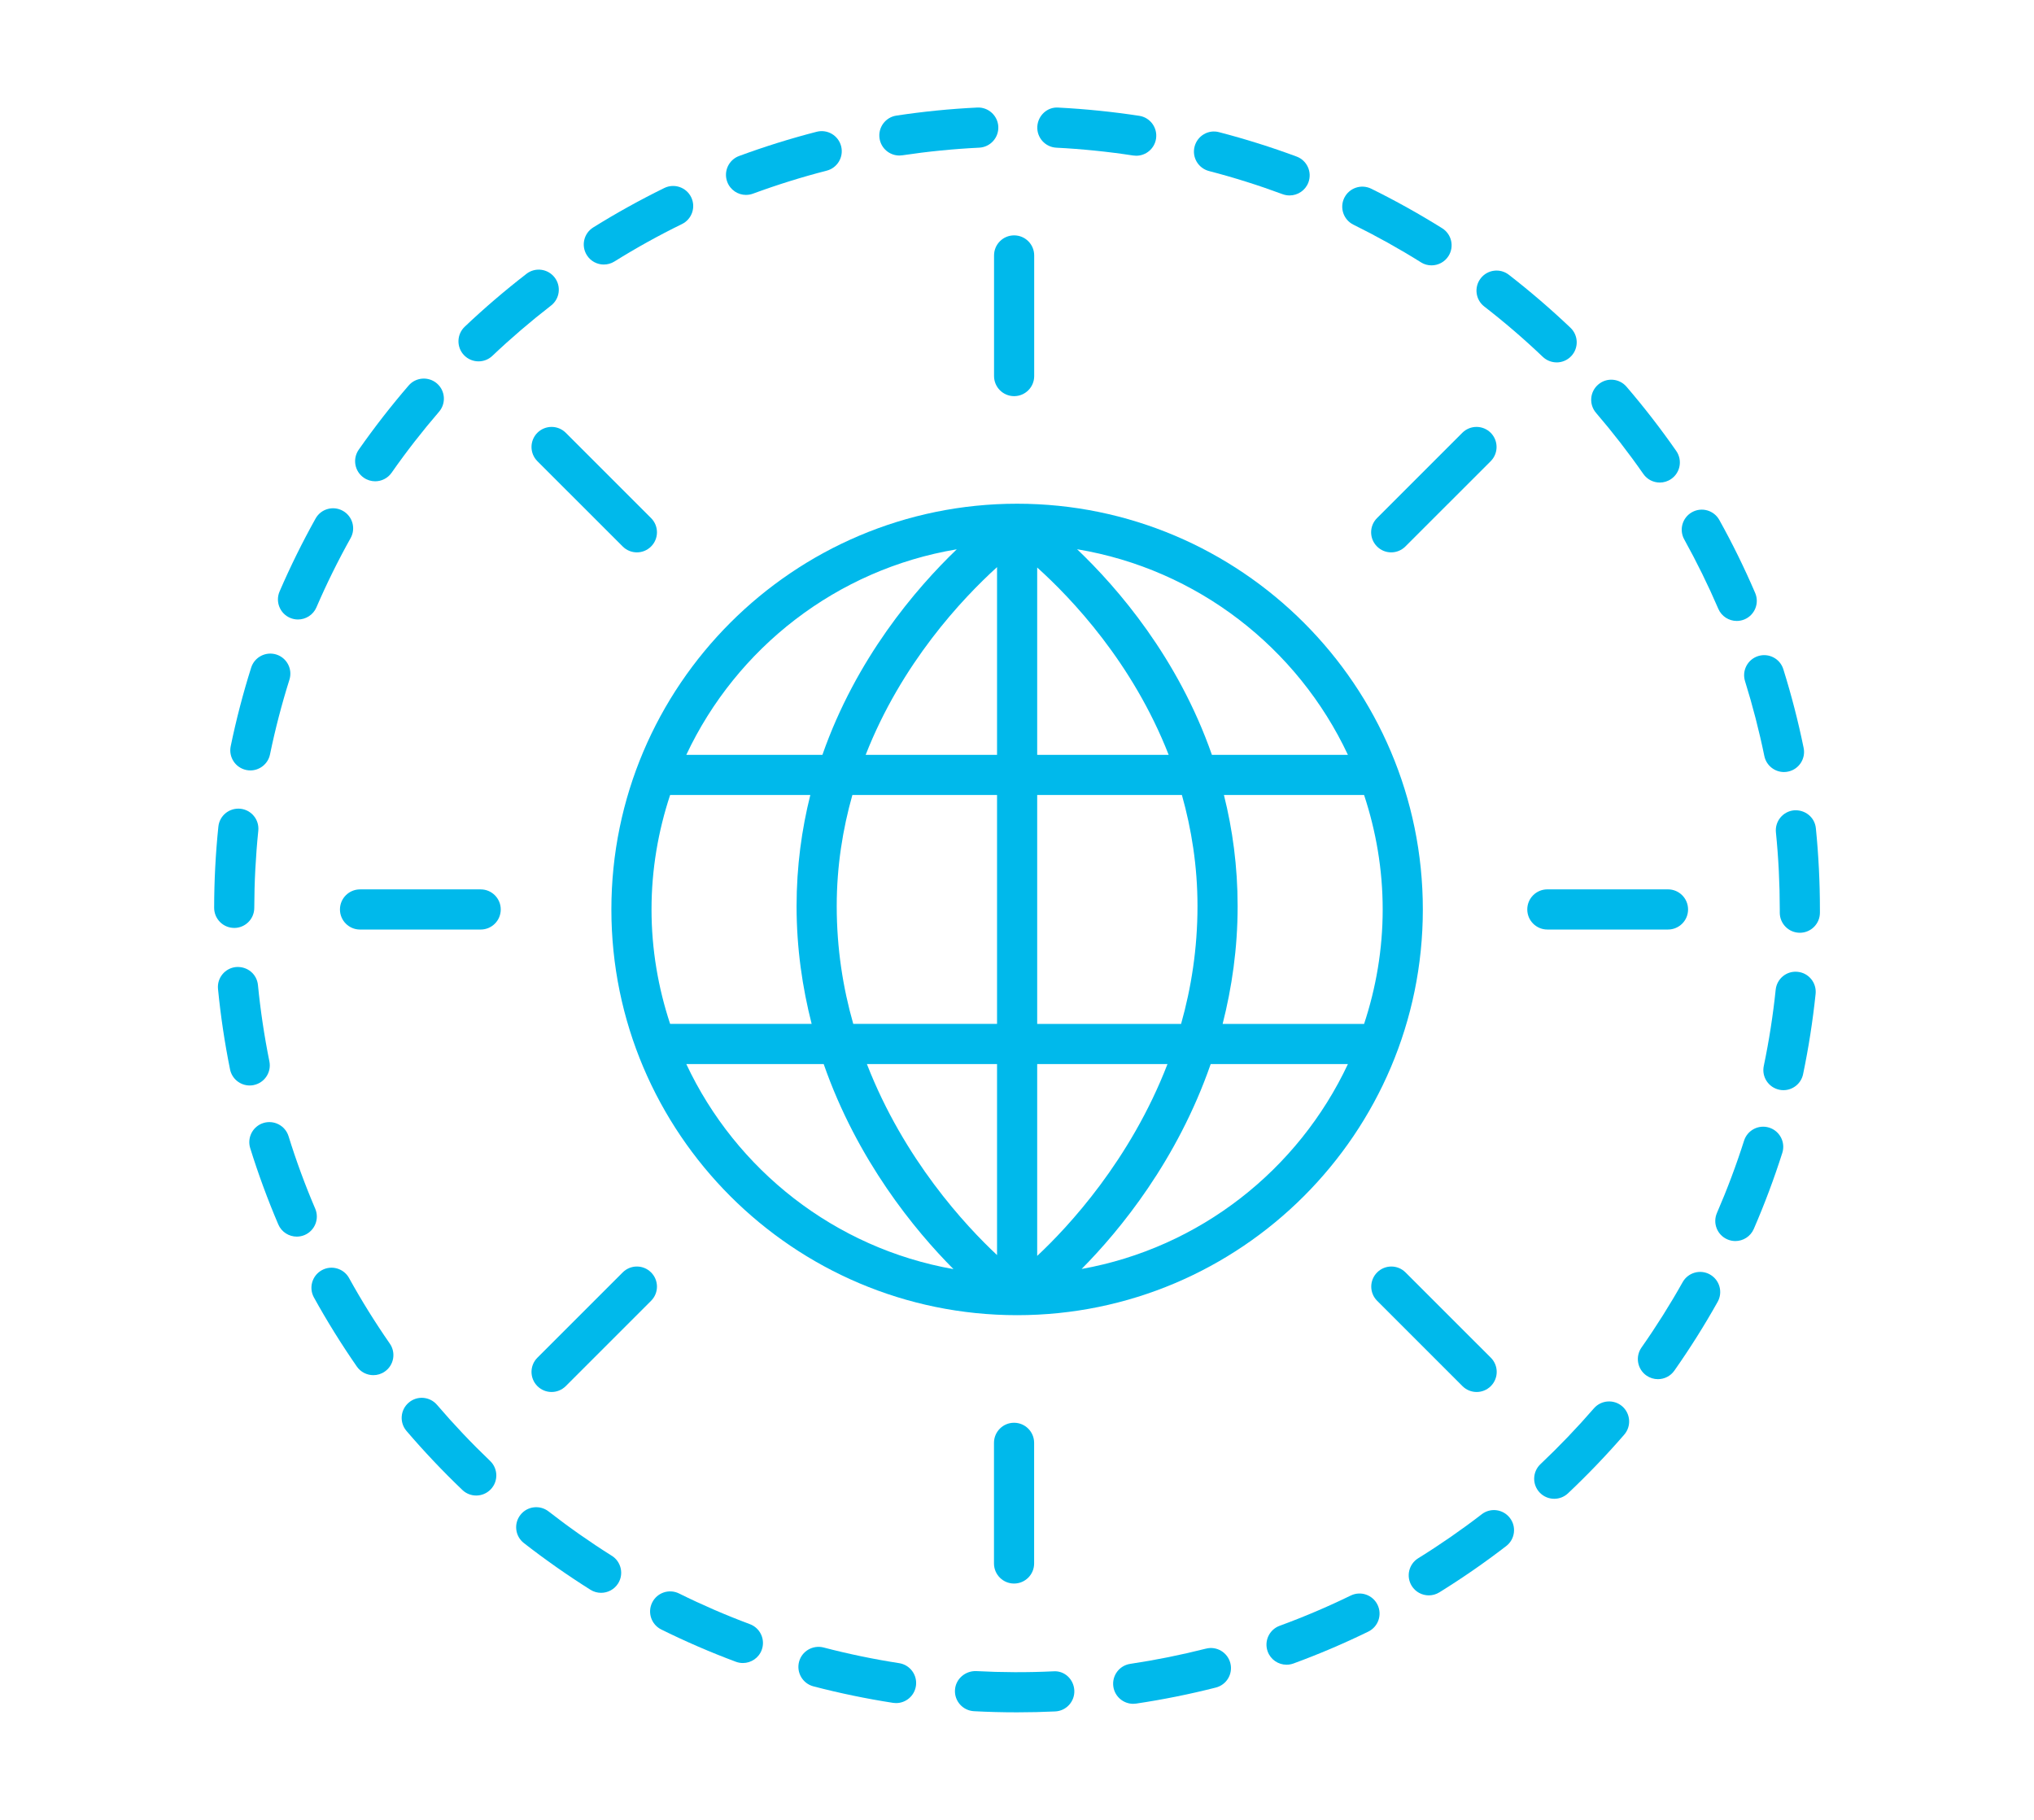
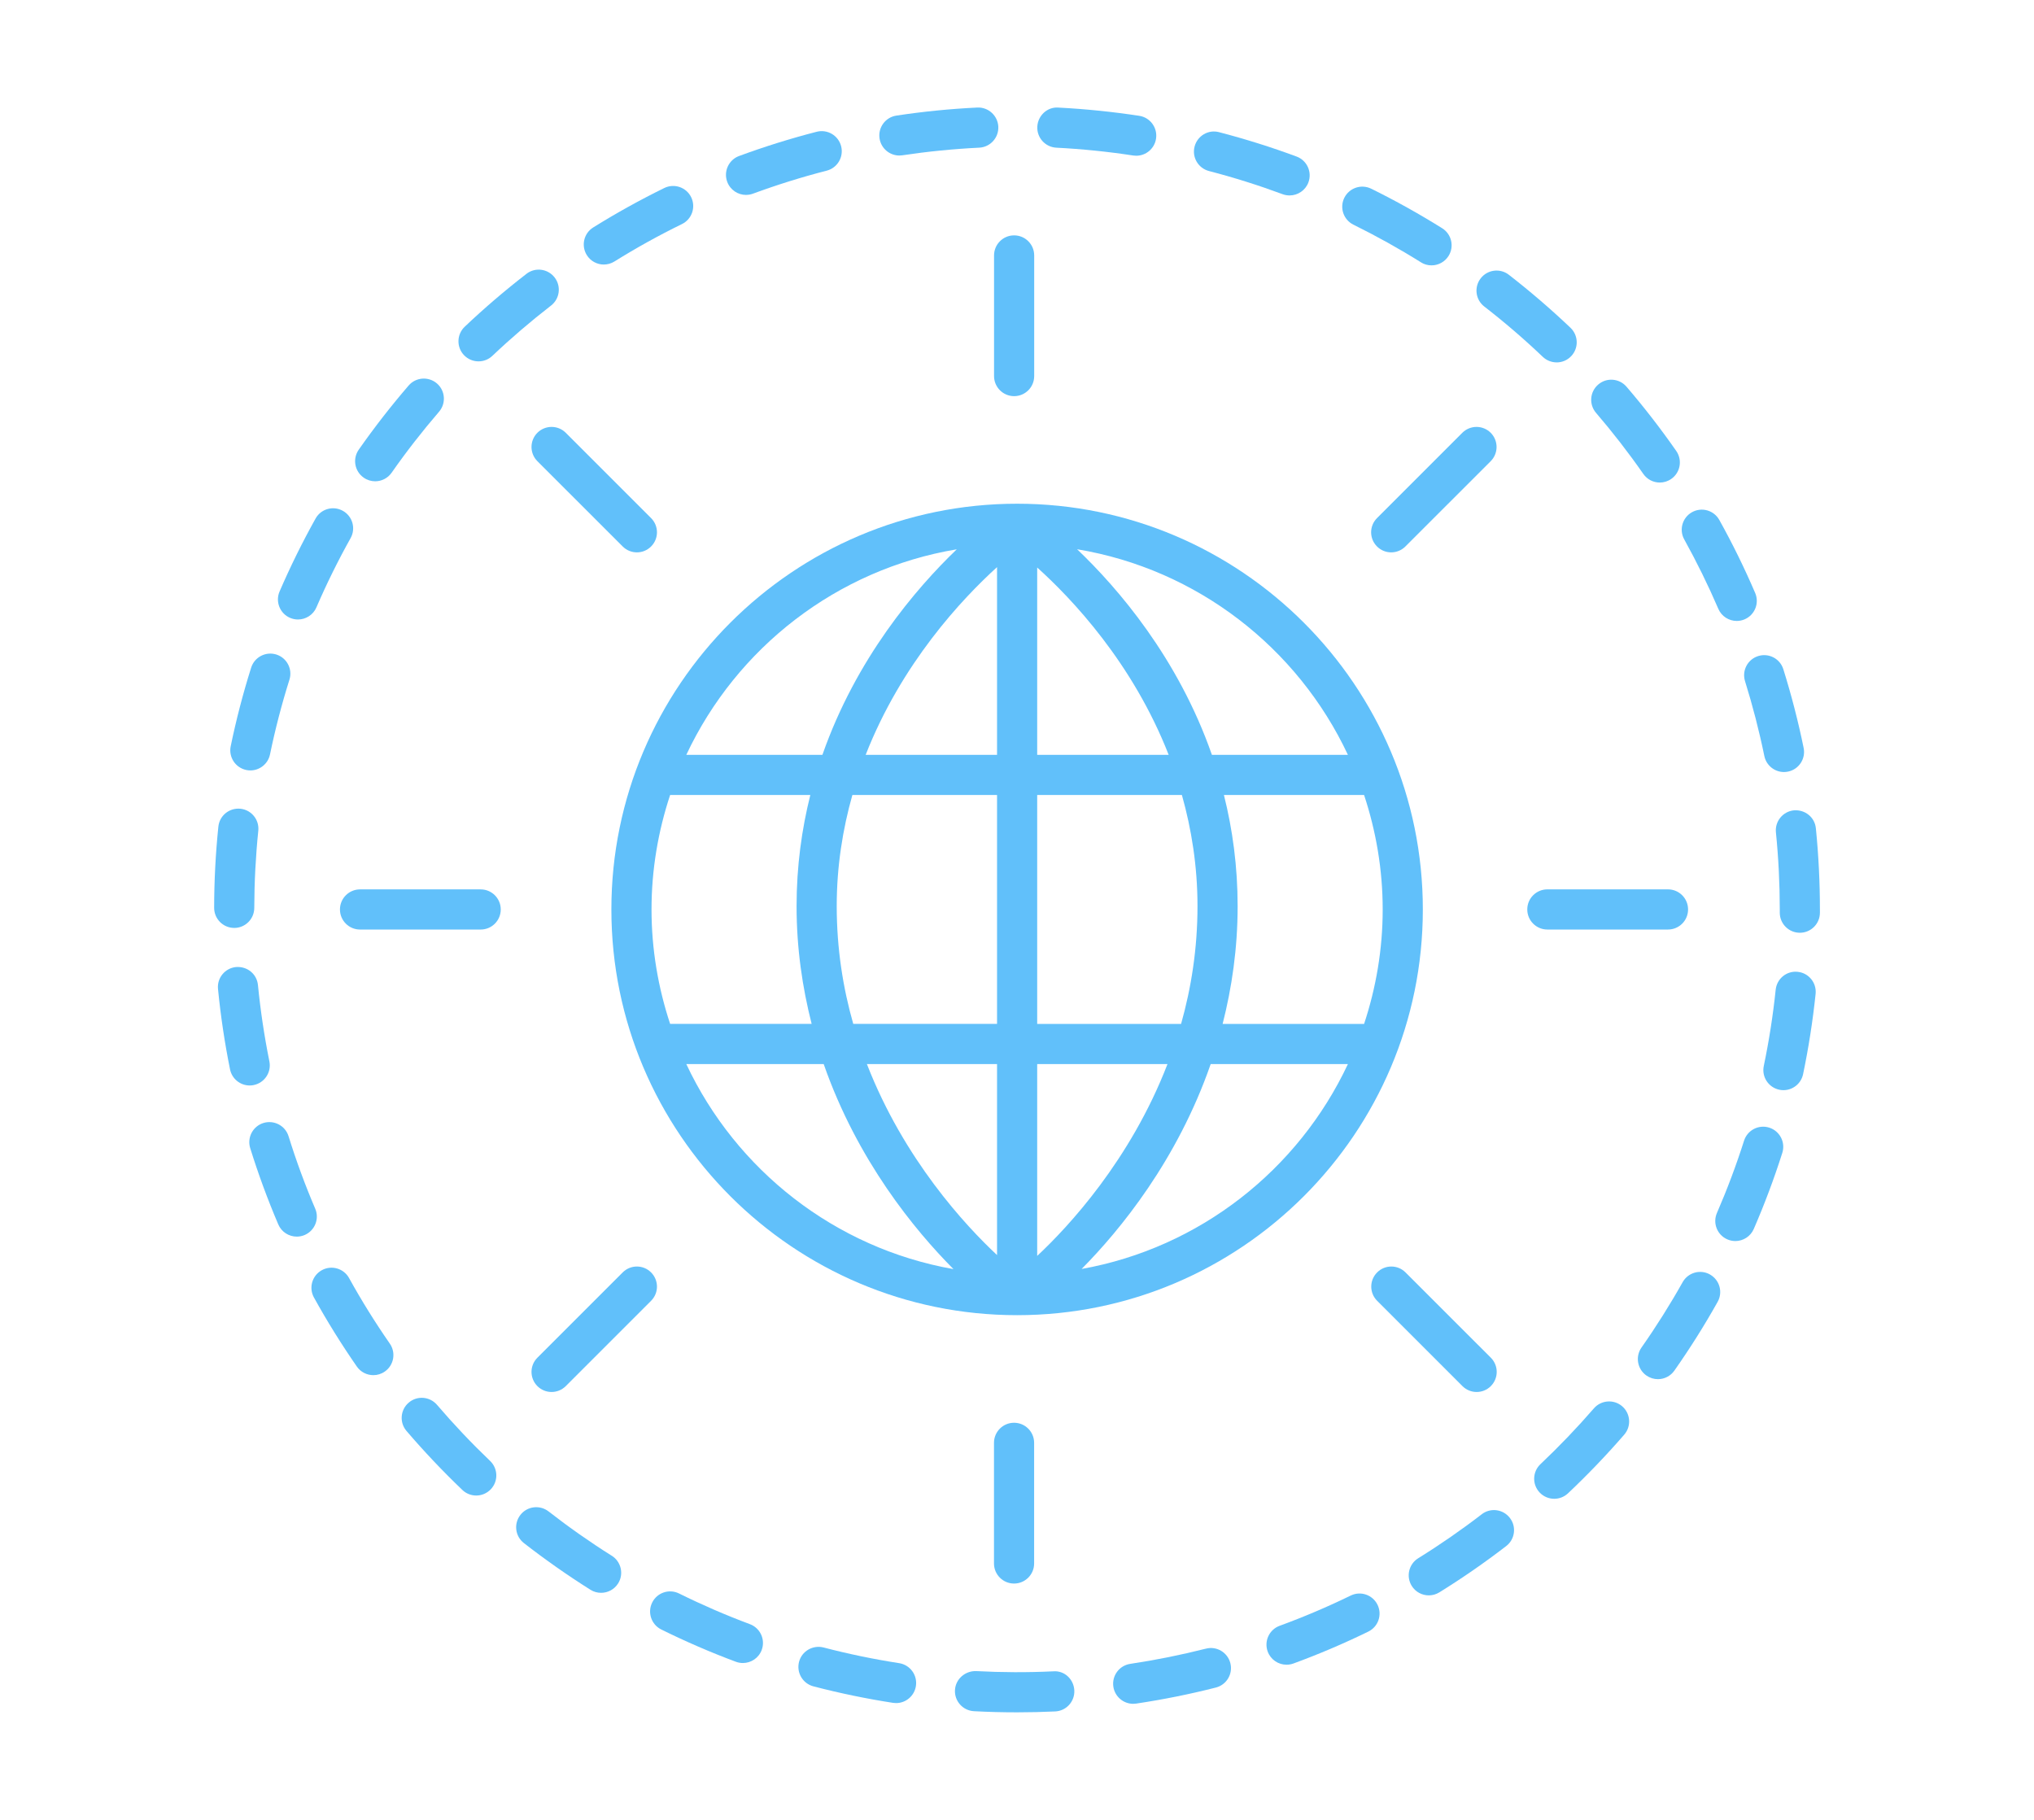
<svg xmlns="http://www.w3.org/2000/svg" width="95" height="85" fill="none" version="1.1" viewBox="0 0 95 85">
-   <g transform="translate(-70.935 5.0221)" fill="#00b9eb">
+   <g transform="translate(-70.935 5.0221)" fill="#61C0FA">
    <path d="m118.3 13.481c0.518 0 0.938-0.419 0.938-0.938v-5.634c0-0.518-0.42-0.938-0.938-0.938-0.517 0-0.937 0.419-0.937 0.938v5.634c0 0.517 0.42 0.938 0.937 0.938z" />
    <path d="m96.034 15.192c-0.366 0.367-0.366 0.959 0 1.326l3.985 3.984c0.183 0.183 0.423 0.275 0.663 0.275s0.48-0.092 0.662-0.275c0.367-0.366 0.367-0.959 0-1.326l-3.984-3.984c-0.366-0.366-0.959-0.366-1.326 0z" />
    <path d="m140.56 15.192c-0.367-0.366-0.959-0.366-1.326 0l-3.984 3.984c-0.367 0.367-0.367 0.959 0 1.326 0.182 0.183 0.422 0.275 0.662 0.275s0.48-0.092 0.663-0.275l3.985-3.984c0.365-0.367 0.365-0.959 0-1.326z" />
    <path d="m123.86 2.241c0.048 0.007 0.097 0.011 0.144 0.011 0.454 0 0.854-0.332 0.925-0.796 0.078-0.512-0.273-0.991-0.785-1.069-1.239-0.189-2.509-0.319-3.776-0.384-0.515-0.041-0.957 0.371-0.984 0.888-0.028 0.517 0.371 0.958 0.887 0.985 1.204 0.061 2.411 0.184 3.589 0.365z" />
    <path d="m116.58 0.001c-1.267 0.061-2.538 0.188-3.778 0.376-0.512 0.077-0.864 0.555-0.787 1.067 0.071 0.465 0.47 0.798 0.926 0.798 0.046 0 0.094-0.004 0.141-0.011 1.178-0.177 2.385-0.297 3.588-0.356 0.517-0.025 0.916-0.465 0.892-0.983-0.026-0.517-0.471-0.917-0.982-0.891z" />
    <path d="m105.78 4.081c0.108 0 0.217-0.019 0.324-0.058 1.125-0.414 2.283-0.776 3.443-1.074 0.501-0.129 0.803-0.64 0.674-1.142-0.129-0.501-0.638-0.803-1.141-0.675-1.222 0.314-2.441 0.695-3.625 1.132-0.486 0.179-0.734 0.719-0.555 1.204 0.14 0.38 0.498 0.614 0.88 0.614z" />
    <path d="m137.3 7.23c0.154 0.098 0.326 0.142 0.496 0.142 0.312 0 0.617-0.156 0.796-0.441 0.274-0.439 0.141-1.017-0.298-1.292-1.07-0.669-2.186-1.291-3.317-1.848-0.465-0.227-1.025-0.037-1.255 0.427-0.229 0.464-0.037 1.027 0.428 1.255 1.073 0.529 2.132 1.119 3.15 1.755z" />
    <path d="m90.021 12.984c-0.823 0.955-1.608 1.964-2.331 2.997-0.296 0.424-0.194 1.009 0.231 1.306 0.163 0.114 0.351 0.17 0.536 0.17 0.295 0 0.587-0.139 0.769-0.4 0.687-0.983 1.433-1.94 2.214-2.847 0.338-0.393 0.294-0.984-0.098-1.323-0.393-0.337-0.984-0.294-1.322 0.098z" />
    <path d="m143.64 11.905c0.247 0 0.495-0.098 0.679-0.292 0.357-0.375 0.342-0.968-0.033-1.326-0.915-0.87-1.883-1.702-2.878-2.475-0.408-0.318-0.999-0.244-1.316 0.167-0.317 0.409-0.242 0.998 0.166 1.314 0.946 0.733 1.866 1.524 2.735 2.352 0.182 0.172 0.414 0.259 0.647 0.259z" />
    <path d="m95.524 7.768c-0.999 0.772-1.97 1.603-2.884 2.47-0.375 0.356-0.391 0.951-0.035 1.326 0.185 0.194 0.432 0.292 0.681 0.292 0.232 0 0.464-0.085 0.645-0.257 0.868-0.824 1.79-1.613 2.739-2.348 0.41-0.316 0.486-0.905 0.169-1.314-0.318-0.411-0.907-0.486-1.315-0.17z" />
    <path d="m130.84 4.048c0.108 0.04 0.218 0.058 0.327 0.058 0.38 0 0.738-0.233 0.879-0.61 0.18-0.487-0.067-1.026-0.552-1.206-1.178-0.438-2.396-0.82-3.622-1.139-0.503-0.135-1.013 0.172-1.143 0.672-0.13 0.501 0.171 1.012 0.672 1.143 1.163 0.302 2.321 0.667 3.439 1.082z" />
    <path d="m99.138 7.333c0.17 0 0.34-0.046 0.495-0.142 1.018-0.635 2.079-1.223 3.154-1.748 0.465-0.228 0.657-0.789 0.43-1.254-0.228-0.464-0.789-0.658-1.255-0.43-1.131 0.555-2.248 1.174-3.32 1.842-0.44 0.274-0.574 0.851-0.3 1.291 0.176 0.285 0.483 0.442 0.796 0.442z" />
    <path d="m145.58 12.94c-0.393 0.337-0.438 0.929-0.1 1.322 0.78 0.909 1.523 1.868 2.208 2.852 0.182 0.262 0.474 0.402 0.77 0.402 0.185 0 0.371-0.055 0.535-0.169 0.425-0.295 0.529-0.879 0.234-1.305-0.721-1.035-1.504-2.046-2.324-3.002-0.339-0.394-0.931-0.44-1.323-0.1z" />
    <path d="m93.385 36.518h-5.634c-0.517 0-0.938 0.419-0.938 0.938 0 0.518 0.42 0.938 0.938 0.938h5.634c0.517 0 0.938-0.419 0.938-0.938 0-0.518-0.42-0.938-0.938-0.938z" />
    <path d="m96.697 59.993c0.24 0 0.48-0.092 0.663-0.275l3.984-3.984c0.367-0.366 0.367-0.959 0-1.326-0.366-0.367-0.959-0.367-1.325 0l-3.985 3.984c-0.366 0.366-0.366 0.959 0 1.326 0.183 0.183 0.423 0.275 0.663 0.275z" />
    <path d="m117.36 62.368v5.634c0 0.518 0.42 0.938 0.937 0.938 0.518 0 0.938-0.419 0.938-0.938v-5.634c0-0.518-0.42-0.938-0.938-0.938-0.517 0-0.937 0.42-0.937 0.938z" />
    <path d="m139.24 59.718c0.183 0.183 0.423 0.275 0.663 0.275s0.48-0.092 0.663-0.275c0.366-0.367 0.366-0.959 0-1.326l-3.985-3.984c-0.366-0.367-0.959-0.367-1.325 0-0.367 0.366-0.367 0.959 0 1.326z" />
    <path d="m148.84 38.393c0.518 0 0.938-0.419 0.938-0.938 0-0.518-0.42-0.938-0.938-0.938h-5.634c-0.518 0-0.938 0.419-0.938 0.938 0 0.518 0.42 0.938 0.938 0.938z" />
    <path d="m140.14 65.705c-0.947 0.729-1.945 1.42-2.966 2.053-0.44 0.273-0.576 0.85-0.303 1.291 0.177 0.286 0.484 0.443 0.798 0.443 0.168 0 0.339-0.046 0.493-0.141 1.074-0.666 2.125-1.393 3.122-2.162 0.411-0.316 0.487-0.905 0.171-1.314-0.317-0.412-0.906-0.488-1.315-0.171z" />
    <path d="m145.38 60.757c-0.787 0.908-1.627 1.785-2.496 2.606-0.376 0.355-0.394 0.949-0.038 1.325 0.184 0.195 0.433 0.293 0.681 0.293 0.232 0 0.462-0.085 0.644-0.256 0.915-0.864 1.798-1.785 2.626-2.74 0.339-0.392 0.296-0.984-0.094-1.323-0.392-0.339-0.985-0.294-1.323 0.095z" />
    <path d="m150.8 54.504c-0.45-0.253-1.022-0.092-1.275 0.359-0.586 1.044-1.233 2.072-1.922 3.053-0.298 0.424-0.195 1.009 0.228 1.307 0.164 0.115 0.352 0.171 0.539 0.171 0.295 0 0.585-0.139 0.767-0.398 0.726-1.033 1.407-2.114 2.023-3.214 0.253-0.453 0.091-1.024-0.36-1.277z" />
    <path d="m120.13 73.04c-1.194 0.057-2.412 0.053-3.606-0.011-0.508-0.015-0.958 0.369-0.986 0.886-0.029 0.516 0.369 0.958 0.885 0.987 0.667 0.036 1.338 0.053 2.014 0.053 0.598 0 1.192-0.014 1.783-0.042 0.517-0.024 0.917-0.464 0.892-0.982s-0.459-0.935-0.982-0.891z" />
    <path d="m153.57 47.646c-0.493-0.157-1.02 0.116-1.177 0.609-0.363 1.141-0.79 2.277-1.267 3.377-0.206 0.475 0.012 1.028 0.487 1.233 0.122 0.053 0.248 0.078 0.373 0.078 0.362 0 0.707-0.211 0.861-0.564 0.502-1.157 0.951-2.354 1.333-3.556 0.156-0.492-0.117-1.019-0.61-1.177z" />
    <path d="m112.93 72.658c-1.183-0.183-2.371-0.429-3.531-0.732-0.501-0.127-1.014 0.171-1.144 0.67-0.13 0.501 0.17 1.013 0.67 1.145 1.221 0.319 2.472 0.578 3.718 0.771 0.049 0.007 0.097 0.011 0.145 0.011 0.454 0 0.853-0.332 0.925-0.794 0.08-0.512-0.271-0.991-0.783-1.071z" />
    <path d="m127.26 71.98c-1.16 0.294-2.35 0.534-3.535 0.711-0.512 0.076-0.866 0.553-0.79 1.066 0.07 0.465 0.47 0.8 0.927 0.8 0.046 0 0.092-0.004 0.138-0.01 1.248-0.186 2.501-0.438 3.722-0.749 0.502-0.128 0.806-0.637 0.678-1.139-0.128-0.503-0.641-0.809-1.14-0.678z" />
    <path d="m134.02 69.501c-1.074 0.525-2.191 0.999-3.318 1.412-0.486 0.178-0.736 0.717-0.558 1.203 0.139 0.38 0.498 0.615 0.881 0.615 0.107 0 0.215-0.019 0.322-0.057 1.187-0.435 2.363-0.936 3.495-1.489 0.466-0.227 0.659-0.788 0.432-1.253-0.228-0.465-0.788-0.66-1.254-0.43z" />
    <path d="m154.72 32.826c-0.514 0.052-0.89 0.512-0.839 1.026 0.12 1.191 0.18 2.402 0.18 3.595v0.159c0 0.518 0.42 0.938 0.938 0.938 0.517 0 0.937-0.419 0.937-0.938v-0.151c0-1.264-0.063-2.539-0.189-3.79-0.051-0.516-0.503-0.879-1.027-0.84z" />
    <path d="m154.9 40.369c-0.516-0.058-0.976 0.32-1.03 0.835-0.124 1.192-0.311 2.392-0.556 3.563-0.106 0.507 0.22 1.003 0.727 1.109 0.065 0.014 0.128 0.02 0.192 0.02 0.435 0 0.824-0.304 0.917-0.746 0.257-1.234 0.454-2.497 0.585-3.752 0.053-0.515-0.32-0.976-0.835-1.029z" />
    <path d="m105.96 70.837c-1.118-0.417-2.231-0.899-3.309-1.433-0.465-0.23-1.027-0.04-1.256 0.425-0.229 0.464-0.039 1.026 0.424 1.256 1.135 0.562 2.308 1.07 3.486 1.508 0.107 0.04 0.218 0.059 0.328 0.059 0.379 0 0.738-0.233 0.878-0.609 0.181-0.485-0.066-1.025-0.551-1.206z" />
    <path d="m83.842 25.548c-0.493-0.154-1.021 0.119-1.176 0.612-0.38 1.203-0.701 2.439-0.956 3.674-0.104 0.507 0.221 1.002 0.728 1.108 0.064 0.013 0.128 0.02 0.19 0.02 0.435 0 0.826-0.305 0.918-0.748 0.242-1.173 0.547-2.347 0.907-3.489 0.156-0.494-0.118-1.021-0.612-1.177z" />
    <path d="m85.714 23.345c0.475-1.101 1.012-2.189 1.596-3.233 0.253-0.452 0.091-1.023-0.362-1.275-0.452-0.253-1.024-0.092-1.275 0.362-0.614 1.1-1.179 2.245-1.68 3.404-0.205 0.475 0.014 1.028 0.488 1.232 0.121 0.052 0.247 0.077 0.371 0.077 0.363 0 0.709-0.212 0.862-0.566z" />
    <path d="m151.19 23.413c0.153 0.355 0.498 0.567 0.861 0.567 0.123 0 0.25-0.024 0.37-0.076 0.475-0.204 0.695-0.756 0.491-1.231-0.497-1.157-1.059-2.304-1.674-3.408-0.251-0.452-0.82-0.618-1.275-0.365-0.452 0.252-0.615 0.822-0.363 1.274 0.583 1.051 1.117 2.14 1.59 3.238z" />
    <path d="m153.34 30.287c0.091 0.444 0.481 0.75 0.917 0.75 0.062 0 0.126-0.007 0.189-0.02 0.507-0.103 0.834-0.599 0.73-1.106-0.253-1.236-0.572-2.473-0.949-3.677-0.154-0.494-0.68-0.768-1.174-0.614-0.494 0.155-0.769 0.681-0.614 1.175 0.357 1.145 0.66 2.319 0.901 3.492z" />
    <path d="m85.657 51.43c-0.471-1.101-0.89-2.239-1.245-3.384-0.154-0.495-0.682-0.769-1.174-0.617-0.494 0.154-0.771 0.68-0.617 1.174 0.375 1.206 0.817 2.405 1.312 3.564 0.152 0.356 0.499 0.569 0.863 0.569 0.123 0 0.248-0.024 0.368-0.075 0.476-0.204 0.698-0.755 0.493-1.232z" />
    <path d="m81.871 38.319h0.002c0.517 0 0.937-0.418 0.938-0.936 0.003-1.203 0.066-2.415 0.188-3.604 0.053-0.515-0.322-0.975-0.837-1.028-0.522-0.049-0.976 0.324-1.028 0.838-0.129 1.25-0.195 2.525-0.197 3.79 0 0.517 0.418 0.938 0.936 0.939z" />
    <path d="m91.346 60.593c-0.338-0.393-0.929-0.44-1.322-0.102-0.394 0.336-0.44 0.928-0.103 1.322 0.819 0.957 1.697 1.884 2.609 2.756 0.182 0.174 0.414 0.26 0.648 0.26 0.246 0 0.493-0.098 0.678-0.29 0.358-0.374 0.345-0.968-0.03-1.326-0.868-0.829-1.702-1.711-2.48-2.62z" />
    <path d="m99.509 67.643c-1.016-0.639-2.01-1.337-2.953-2.072-0.407-0.315-0.997-0.246-1.315 0.163-0.319 0.409-0.246 0.998 0.163 1.316 0.992 0.772 2.037 1.506 3.108 2.18 0.155 0.098 0.327 0.143 0.498 0.143 0.312 0 0.616-0.155 0.795-0.439 0.275-0.437 0.142-1.016-0.295-1.292z" />
    <path d="m87.239 54.671c-0.25-0.451-0.82-0.617-1.274-0.366-0.453 0.251-0.618 0.821-0.367 1.274 0.609 1.103 1.284 2.187 2.003 3.225 0.182 0.262 0.474 0.403 0.772 0.403 0.184 0 0.37-0.054 0.533-0.168 0.426-0.294 0.531-0.879 0.236-1.305-0.684-0.984-1.325-2.016-1.904-3.063z" />
    <path d="m82.785 45.657c0.507-0.103 0.835-0.598 0.732-1.105-0.236-1.169-0.416-2.368-0.534-3.566-0.051-0.515-0.498-0.882-1.025-0.841-0.516 0.051-0.892 0.509-0.841 1.025 0.124 1.261 0.313 2.524 0.562 3.755 0.09 0.445 0.481 0.752 0.918 0.752 0.062 0 0.125-0.007 0.188-0.019z" />
    <path d="m137.39 37.455c0-10.449-8.501-18.95-18.95-18.95-10.448 0-18.95 8.5-18.95 18.95s8.501 18.95 18.949 18.95c10.449 0 18.951-8.5 18.951-18.95zm-36.025 0c0-1.869 0.312-3.662 0.869-5.346h6.548c-0.401 1.599-0.642 3.329-0.642 5.19 0 1.98 0.273 3.809 0.704 5.501h-6.61c-0.557-1.684-0.869-3.477-0.869-5.346zm8.65-0.156c0-1.87 0.282-3.599 0.731-5.19h6.757v10.691h-6.716c-0.479-1.679-0.772-3.518-0.772-5.501zm15.504-7.065h-6.141v-8.75c1.612 1.452 4.458 4.445 6.141 8.75zm-8.016-8.768v8.768h-6.136c1.675-4.277 4.5-7.282 6.136-8.768zm0 23.21v8.922c-1.471-1.374-4.348-4.466-6.079-8.922zm1.875 8.961v-8.961h6.086c-1.735 4.494-4.634 7.604-6.086 8.961zm0-10.836v-10.691h6.759c0.447 1.589 0.728 3.319 0.728 5.191 0 1.983-0.292 3.821-0.766 5.5zm8.722-10.691h6.546c0.557 1.684 0.869 3.477 0.869 5.346 0 1.868-0.312 3.662-0.869 5.346h-6.607c0.43-1.691 0.701-3.521 0.701-5.5 0-1.863-0.239-3.594-0.64-5.191zm5.791-1.875h-6.352c-1.583-4.531-4.388-7.785-6.297-9.604 5.615 0.933 10.304 4.606 12.649 9.604zm-18.269-9.601c-1.921 1.846-4.702 5.101-6.276 9.601h-6.357c2.343-4.993 7.024-8.664 12.633-9.601zm-12.633 24.042h6.417c1.572 4.507 4.26 7.766 6.062 9.578-5.54-0.978-10.157-4.63-12.479-9.578zm18.464 9.571c1.795-1.812 4.465-5.069 6.029-9.571h6.409c-2.316 4.935-6.916 8.582-12.438 9.571z" />
  </g>
</svg>
